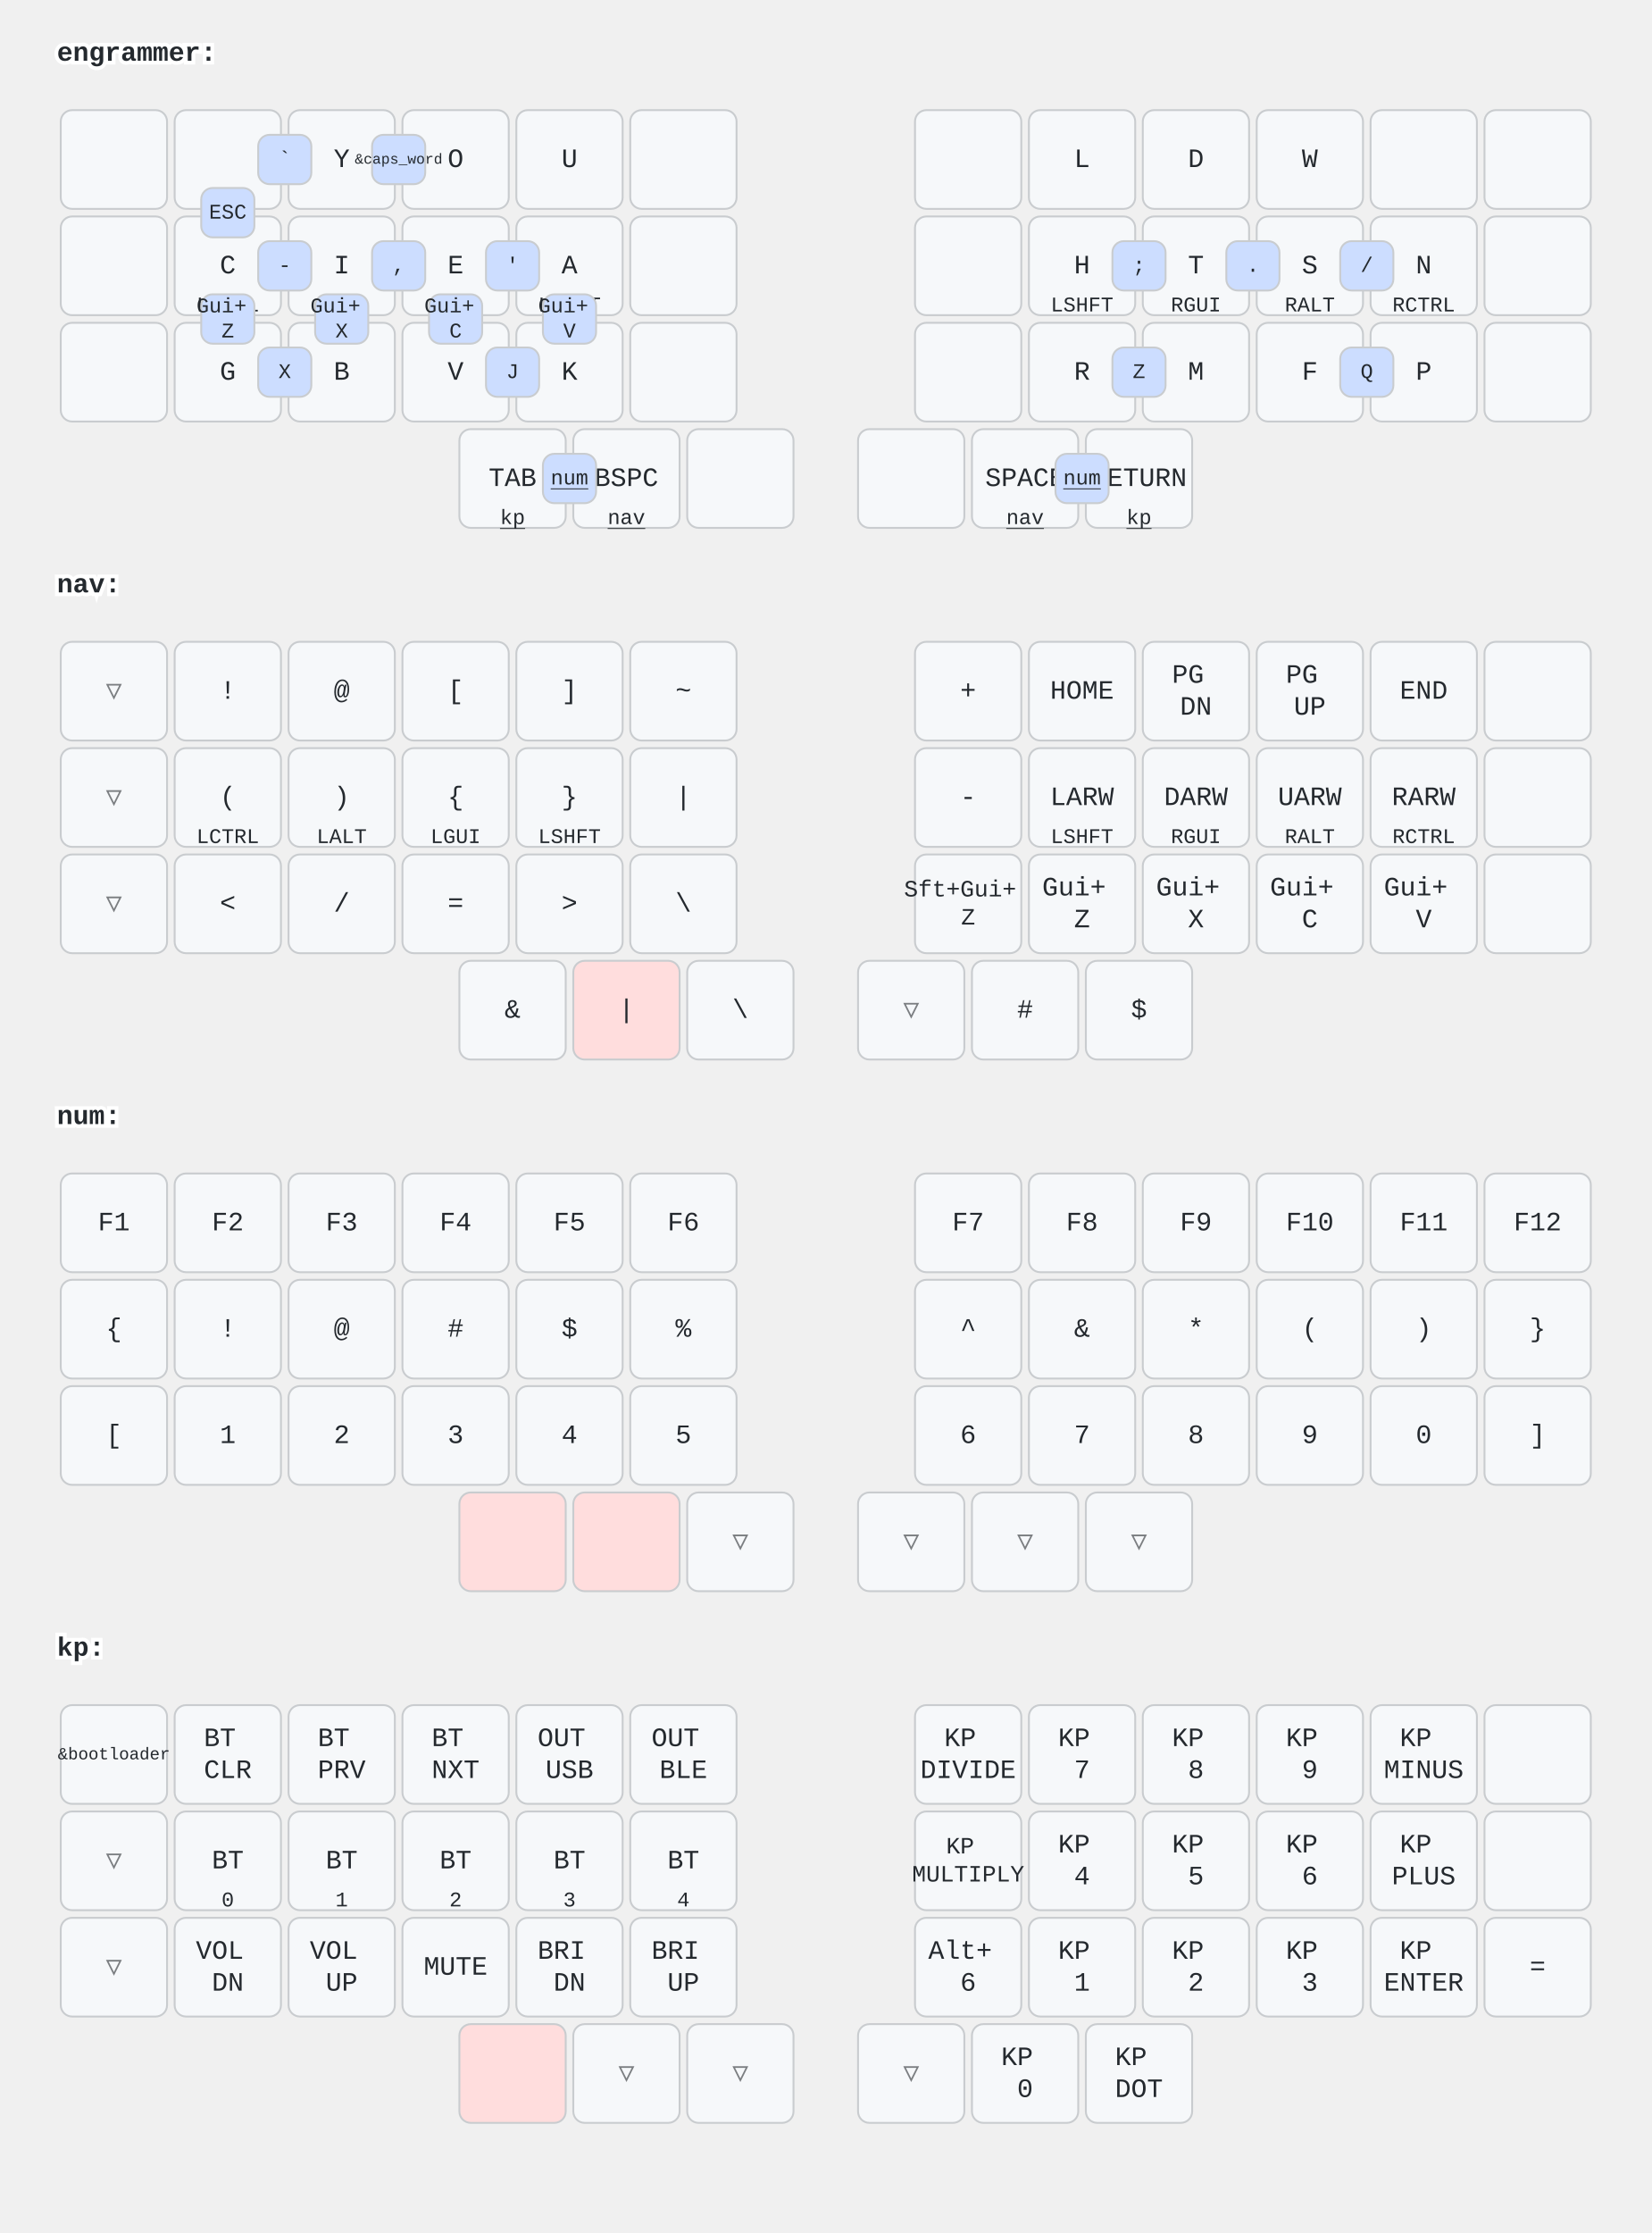
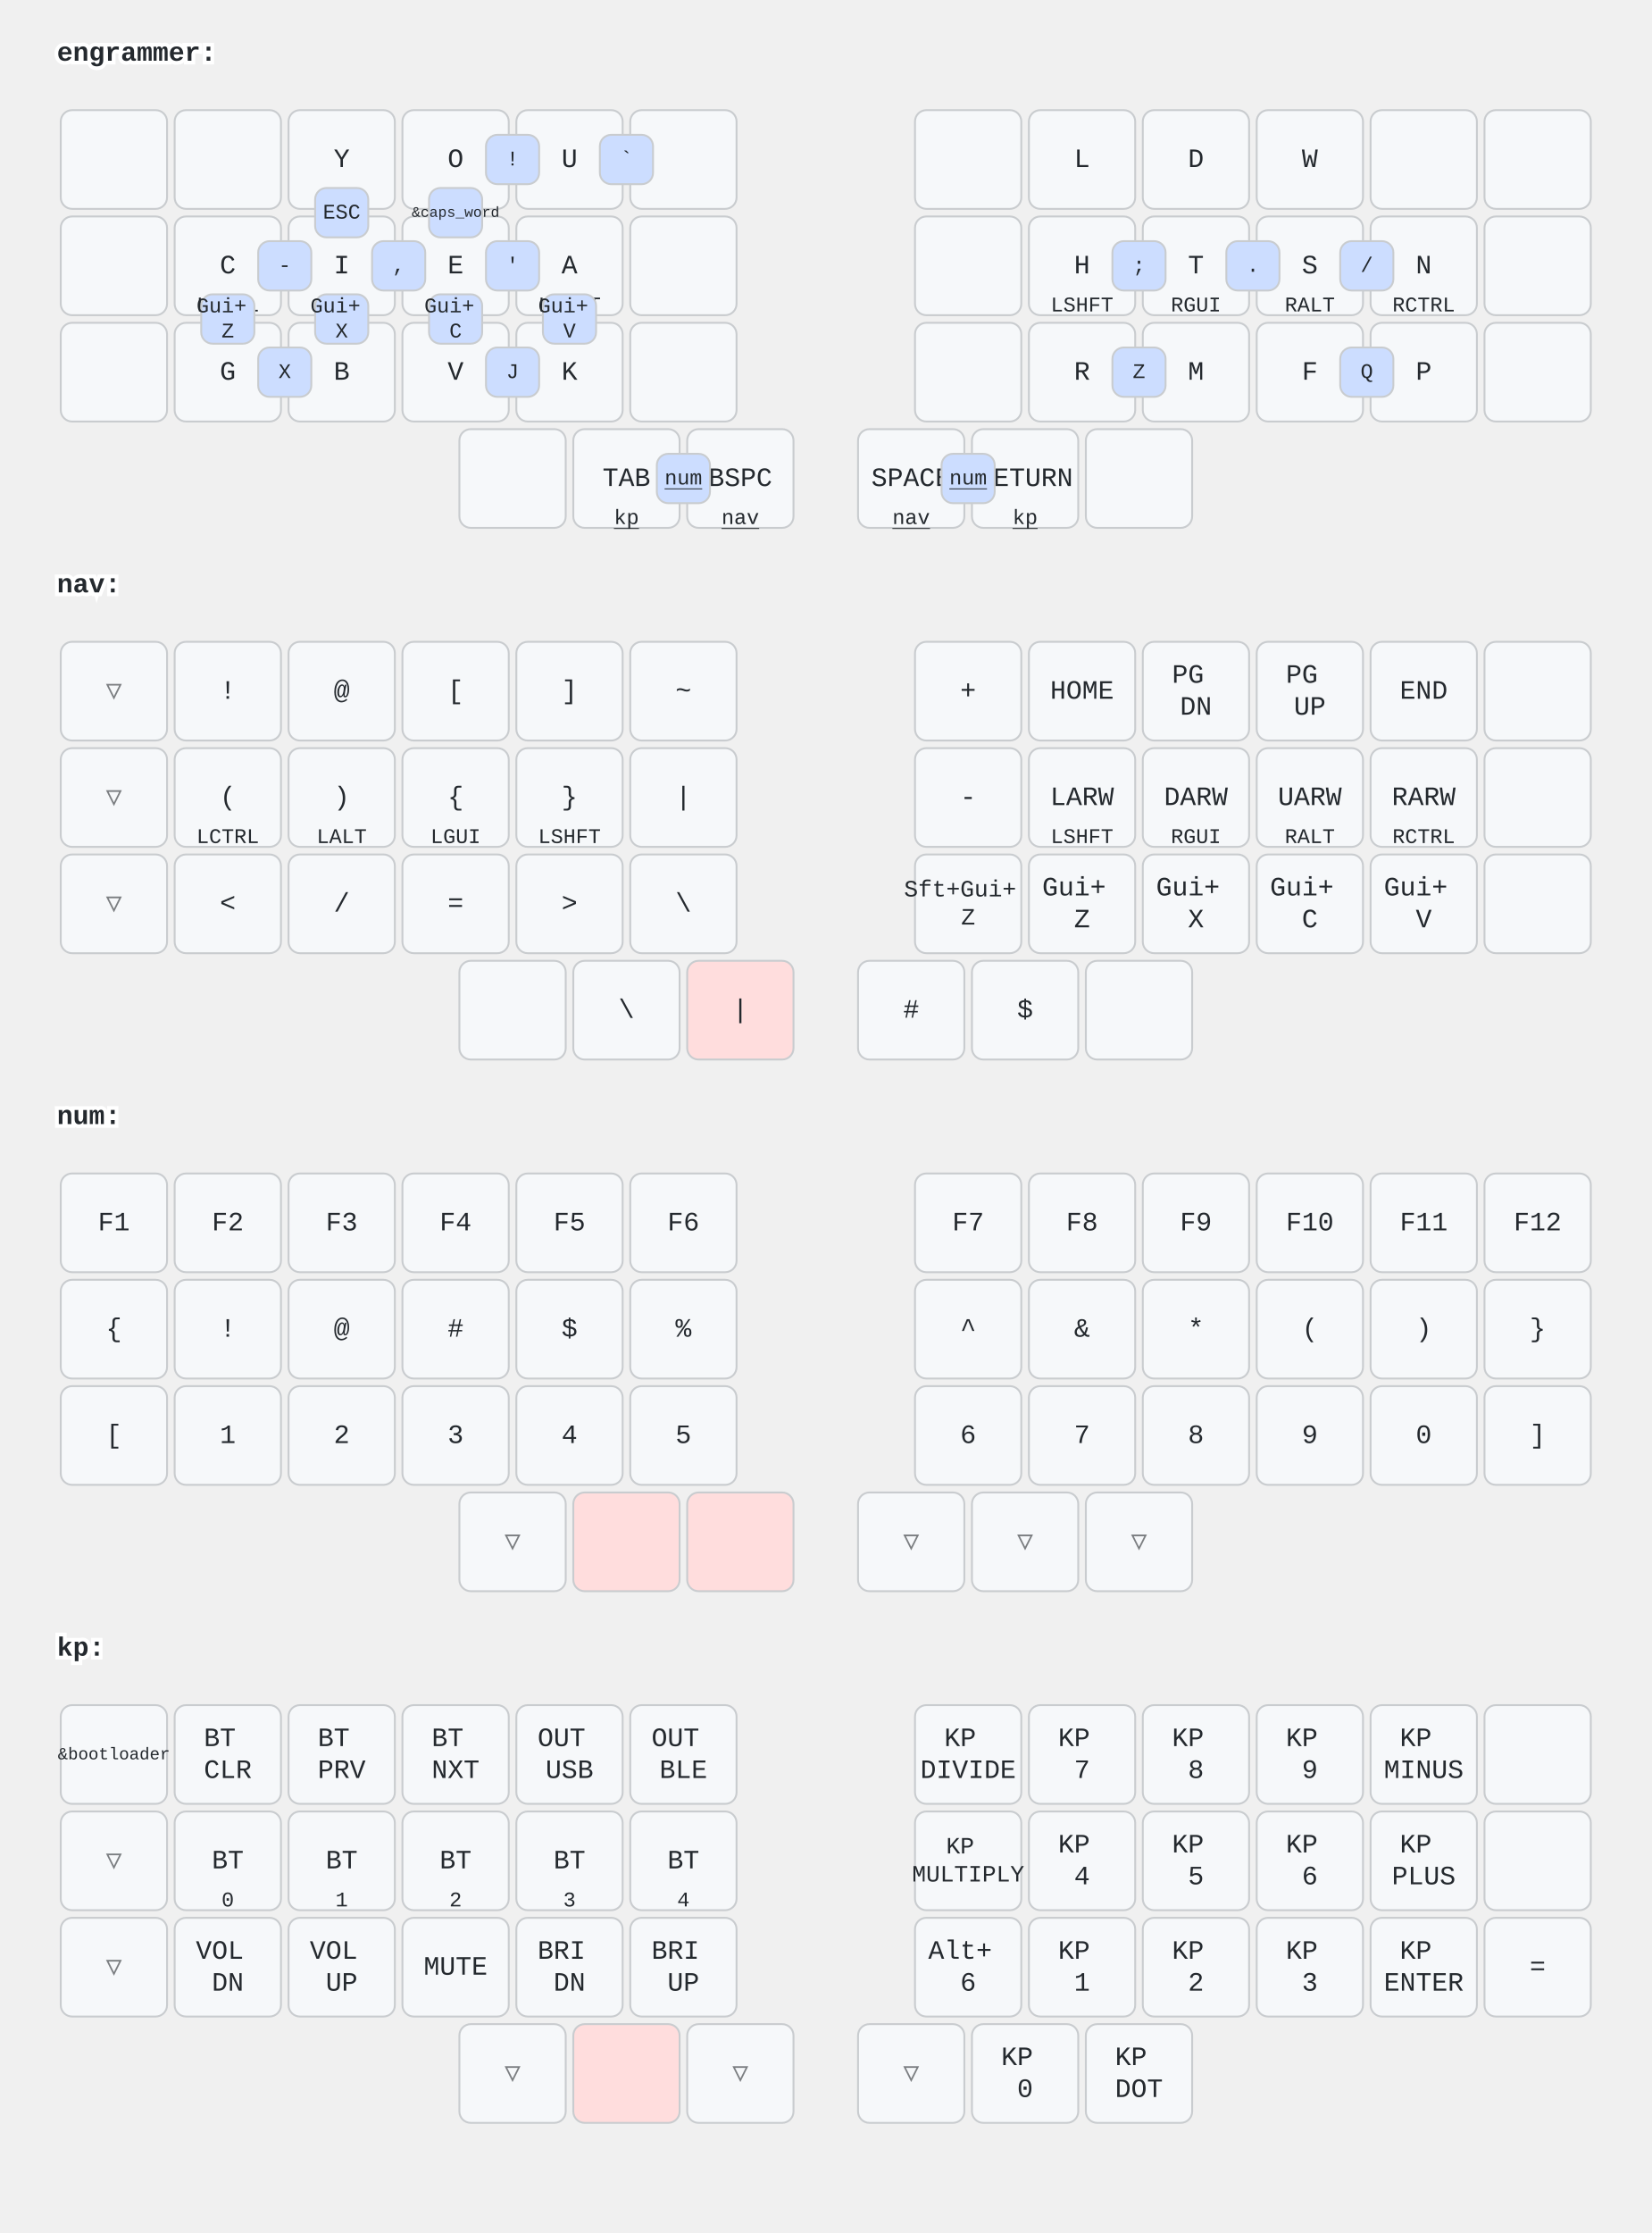
<svg xmlns="http://www.w3.org/2000/svg" width="870" height="1176" viewBox="0 0 870 1176" class="keymap">
  <style>/* inherit to force styles through use tags */
svg path {
    fill: inherit;
}

/* font and background color specifications */
svg.keymap {
    font-family: SFMono-Regular,Consolas,Liberation Mono,Menlo,monospace;
    font-size: 14px;
    font-kerning: normal;
    text-rendering: optimizeLegibility;
    fill: #24292e;
}

/* default key styling */
rect.key {
    fill: #f6f8fa;
}

rect.key, rect.combo {
    stroke: #c9cccf;
    stroke-width: 1;
}

/* default key side styling, only used is draw_key_sides is set */
rect.side {
    filter: brightness(90%);
}

/* color accent for combo boxes */
rect.combo, rect.combo-separate {
    fill: #cdf;
}

/* color accent for held keys */
rect.held, rect.combo.held {
    fill: #fdd;
}

/* color accent for ghost (optional) keys */
rect.ghost, rect.combo.ghost {
    stroke-dasharray: 4, 4;
    stroke-width: 2;
}

text {
    text-anchor: middle;
    dominant-baseline: middle;
}

/* styling for layer labels */
text.label {
    font-weight: bold;
    text-anchor: start;
    stroke: white;
    stroke-width: 4;
    paint-order: stroke;
}

/* styling for optional footer */
text.footer {
    text-anchor: end;
    dominant-baseline: auto;
    stroke: white;
    stroke-width: 4;
    paint-order: stroke;
}

/* styling for combo tap, and key hold/shifted label text */
text.combo, text.hold, text.shifted {
    font-size: 11px;
}

text.hold {
    text-anchor: middle;
    dominant-baseline: auto;
}

text.shifted {
    text-anchor: middle;
    dominant-baseline: hanging;
}

text.layer-activator {
    text-decoration: underline;
}

/* styling for hold/shifted label text in combo box */
text.combo.hold, text.combo.shifted {
    font-size: 8px;
}

/* lighter symbol for transparent keys */
text.trans {
    fill: #7b7e81;
}

/* styling for combo dendrons */
path.combo {
    stroke-width: 1;
    stroke: gray;
    fill: none;
}

/* Start Tabler Icons Cleanup */
/* cannot use height/width with glyphs */
.icon-tabler &gt; path {
    fill: inherit;
    stroke: inherit;
    stroke-width: 2;
}
/* hide tabler's default box */
.icon-tabler &gt; path[stroke="none"][fill="none"] {
    visibility: hidden;
}
/* End Tabler Icons Cleanup */
</style>
  <g transform="translate(30, 0)" class="layer-engrammer">
    <text x="0" y="28" class="label" id="engrammer">engrammer:</text>
    <g transform="translate(0, 56)">
      <g transform="translate(30, 28)" class="key keypos-0">
        <rect rx="6" ry="6" x="-28" y="-26" width="56" height="52" class="key" />
      </g>
      <g transform="translate(90, 28)" class="key keypos-1">
        <rect rx="6" ry="6" x="-28" y="-26" width="56" height="52" class="key" />
      </g>
      <g transform="translate(150, 28)" class="key keypos-2">
        <rect rx="6" ry="6" x="-28" y="-26" width="56" height="52" class="key" />
        <text x="0" y="0" class="key tap">Y</text>
      </g>
      <g transform="translate(210, 28)" class="key keypos-3">
        <rect rx="6" ry="6" x="-28" y="-26" width="56" height="52" class="key" />
        <text x="0" y="0" class="key tap">O</text>
      </g>
      <g transform="translate(270, 28)" class="key keypos-4">
        <rect rx="6" ry="6" x="-28" y="-26" width="56" height="52" class="key" />
        <text x="0" y="0" class="key tap">U</text>
      </g>
      <g transform="translate(330, 28)" class="key keypos-5">
        <rect rx="6" ry="6" x="-28" y="-26" width="56" height="52" class="key" />
      </g>
      <g transform="translate(480, 28)" class="key keypos-6">
        <rect rx="6" ry="6" x="-28" y="-26" width="56" height="52" class="key" />
      </g>
      <g transform="translate(540, 28)" class="key keypos-7">
        <rect rx="6" ry="6" x="-28" y="-26" width="56" height="52" class="key" />
        <text x="0" y="0" class="key tap">L</text>
      </g>
      <g transform="translate(600, 28)" class="key keypos-8">
        <rect rx="6" ry="6" x="-28" y="-26" width="56" height="52" class="key" />
        <text x="0" y="0" class="key tap">D</text>
      </g>
      <g transform="translate(660, 28)" class="key keypos-9">
        <rect rx="6" ry="6" x="-28" y="-26" width="56" height="52" class="key" />
        <text x="0" y="0" class="key tap">W</text>
      </g>
      <g transform="translate(720, 28)" class="key keypos-10">
        <rect rx="6" ry="6" x="-28" y="-26" width="56" height="52" class="key" />
      </g>
      <g transform="translate(780, 28)" class="key keypos-11">
        <rect rx="6" ry="6" x="-28" y="-26" width="56" height="52" class="key" />
      </g>
      <g transform="translate(30, 84)" class="key keypos-12">
        <rect rx="6" ry="6" x="-28" y="-26" width="56" height="52" class="key" />
      </g>
      <g transform="translate(90, 84)" class="key keypos-13">
        <rect rx="6" ry="6" x="-28" y="-26" width="56" height="52" class="key" />
        <text x="0" y="0" class="key tap">C</text>
        <text x="0" y="24" class="key hold">LCTRL</text>
      </g>
      <g transform="translate(150, 84)" class="key keypos-14">
        <rect rx="6" ry="6" x="-28" y="-26" width="56" height="52" class="key" />
        <text x="0" y="0" class="key tap">I</text>
        <text x="0" y="24" class="key hold">LALT</text>
      </g>
      <g transform="translate(210, 84)" class="key keypos-15">
        <rect rx="6" ry="6" x="-28" y="-26" width="56" height="52" class="key" />
        <text x="0" y="0" class="key tap">E</text>
        <text x="0" y="24" class="key hold">LGUI</text>
      </g>
      <g transform="translate(270, 84)" class="key keypos-16">
        <rect rx="6" ry="6" x="-28" y="-26" width="56" height="52" class="key" />
        <text x="0" y="0" class="key tap">A</text>
        <text x="0" y="24" class="key hold">LSHFT</text>
      </g>
      <g transform="translate(330, 84)" class="key keypos-17">
        <rect rx="6" ry="6" x="-28" y="-26" width="56" height="52" class="key" />
      </g>
      <g transform="translate(480, 84)" class="key keypos-18">
        <rect rx="6" ry="6" x="-28" y="-26" width="56" height="52" class="key" />
      </g>
      <g transform="translate(540, 84)" class="key keypos-19">
        <rect rx="6" ry="6" x="-28" y="-26" width="56" height="52" class="key" />
        <text x="0" y="0" class="key tap">H</text>
        <text x="0" y="24" class="key hold">LSHFT</text>
      </g>
      <g transform="translate(600, 84)" class="key keypos-20">
        <rect rx="6" ry="6" x="-28" y="-26" width="56" height="52" class="key" />
        <text x="0" y="0" class="key tap">T</text>
        <text x="0" y="24" class="key hold">RGUI</text>
      </g>
      <g transform="translate(660, 84)" class="key keypos-21">
        <rect rx="6" ry="6" x="-28" y="-26" width="56" height="52" class="key" />
        <text x="0" y="0" class="key tap">S</text>
        <text x="0" y="24" class="key hold">RALT</text>
      </g>
      <g transform="translate(720, 84)" class="key keypos-22">
        <rect rx="6" ry="6" x="-28" y="-26" width="56" height="52" class="key" />
        <text x="0" y="0" class="key tap">N</text>
        <text x="0" y="24" class="key hold">RCTRL</text>
      </g>
      <g transform="translate(780, 84)" class="key keypos-23">
        <rect rx="6" ry="6" x="-28" y="-26" width="56" height="52" class="key" />
      </g>
      <g transform="translate(30, 140)" class="key keypos-24">
        <rect rx="6" ry="6" x="-28" y="-26" width="56" height="52" class="key" />
      </g>
      <g transform="translate(90, 140)" class="key keypos-25">
        <rect rx="6" ry="6" x="-28" y="-26" width="56" height="52" class="key" />
        <text x="0" y="0" class="key tap">G</text>
      </g>
      <g transform="translate(150, 140)" class="key keypos-26">
        <rect rx="6" ry="6" x="-28" y="-26" width="56" height="52" class="key" />
        <text x="0" y="0" class="key tap">B</text>
      </g>
      <g transform="translate(210, 140)" class="key keypos-27">
        <rect rx="6" ry="6" x="-28" y="-26" width="56" height="52" class="key" />
        <text x="0" y="0" class="key tap">V</text>
      </g>
      <g transform="translate(270, 140)" class="key keypos-28">
        <rect rx="6" ry="6" x="-28" y="-26" width="56" height="52" class="key" />
        <text x="0" y="0" class="key tap">K</text>
      </g>
      <g transform="translate(330, 140)" class="key keypos-29">
        <rect rx="6" ry="6" x="-28" y="-26" width="56" height="52" class="key" />
      </g>
      <g transform="translate(480, 140)" class="key keypos-30">
        <rect rx="6" ry="6" x="-28" y="-26" width="56" height="52" class="key" />
      </g>
      <g transform="translate(540, 140)" class="key keypos-31">
        <rect rx="6" ry="6" x="-28" y="-26" width="56" height="52" class="key" />
        <text x="0" y="0" class="key tap">R</text>
      </g>
      <g transform="translate(600, 140)" class="key keypos-32">
        <rect rx="6" ry="6" x="-28" y="-26" width="56" height="52" class="key" />
        <text x="0" y="0" class="key tap">M</text>
      </g>
      <g transform="translate(660, 140)" class="key keypos-33">
        <rect rx="6" ry="6" x="-28" y="-26" width="56" height="52" class="key" />
        <text x="0" y="0" class="key tap">F</text>
      </g>
      <g transform="translate(720, 140)" class="key keypos-34">
        <rect rx="6" ry="6" x="-28" y="-26" width="56" height="52" class="key" />
        <text x="0" y="0" class="key tap">P</text>
      </g>
      <g transform="translate(780, 140)" class="key keypos-35">
        <rect rx="6" ry="6" x="-28" y="-26" width="56" height="52" class="key" />
      </g>
      <g transform="translate(240, 196)" class="key keypos-36">
        <rect rx="6" ry="6" x="-28" y="-26" width="56" height="52" class="key" />
+       </g>
+       <g transform="translate(300, 196)" class="key keypos-37">
+         <rect rx="6" ry="6" x="-28" y="-26" width="56" height="52" class="key" />
        <text x="0" y="0" class="key tap">TAB</text>
        <a href="#kp">
          <text x="0" y="24" class="key hold layer-activator">kp</text>
        </a>
      </g>
-       <g transform="translate(300, 196)" class="key keypos-37">
+       <g transform="translate(360, 196)" class="key keypos-38">
        <rect rx="6" ry="6" x="-28" y="-26" width="56" height="52" class="key" />
        <text x="0" y="0" class="key tap">BSPC</text>
        <a href="#nav">
          <text x="0" y="24" class="key hold layer-activator">nav</text>
        </a>
      </g>
-       <g transform="translate(360, 196)" class="key keypos-38">
-         <rect rx="6" ry="6" x="-28" y="-26" width="56" height="52" class="key" />
-       </g>
      <g transform="translate(450, 196)" class="key keypos-39">
-         <rect rx="6" ry="6" x="-28" y="-26" width="56" height="52" class="key" />
-       </g>
-       <g transform="translate(510, 196)" class="key keypos-40">
        <rect rx="6" ry="6" x="-28" y="-26" width="56" height="52" class="key" />
        <text x="0" y="0" class="key tap">SPACE</text>
        <a href="#nav">
          <text x="0" y="24" class="key hold layer-activator">nav</text>
        </a>
      </g>
-       <g transform="translate(570, 196)" class="key keypos-41">
+       <g transform="translate(510, 196)" class="key keypos-40">
        <rect rx="6" ry="6" x="-28" y="-26" width="56" height="52" class="key" />
        <text x="0" y="0" class="key tap">RETURN</text>
        <a href="#kp">
          <text x="0" y="24" class="key hold layer-activator">kp</text>
        </a>
      </g>
+       <g transform="translate(570, 196)" class="key keypos-41">
+         <rect rx="6" ry="6" x="-28" y="-26" width="56" height="52" class="key" />
+       </g>
      <g class="combo combopos-0">
-         <rect rx="6" ry="6" x="256" y="183" width="28" height="26" class="combo" />
+         <rect rx="6" ry="6" x="316" y="183" width="28" height="26" class="combo" />
        <a href="#num">
-           <text x="270" y="196" class="combo tap layer-activator">num</text>
+           <text x="330" y="196" class="combo tap layer-activator">num</text>
        </a>
      </g>
      <g class="combo combopos-1">
-         <rect rx="6" ry="6" x="526" y="183" width="28" height="26" class="combo" />
+         <rect rx="6" ry="6" x="466" y="183" width="28" height="26" class="combo" />
        <a href="#num">
-           <text x="540" y="196" class="combo tap layer-activator">num</text>
+           <text x="480" y="196" class="combo tap layer-activator">num</text>
        </a>
      </g>
      <g class="combo combopos-2">
-         <rect rx="6" ry="6" x="76" y="43" width="28" height="26" class="combo" />
-         <text x="90" y="56" class="combo tap">ESC</text>
+         <rect rx="6" ry="6" x="136" y="43" width="28" height="26" class="combo" />
+         <text x="150" y="56" class="combo tap">ESC</text>
      </g>
      <g class="combo combopos-3">
-         <rect rx="6" ry="6" x="166" y="15" width="28" height="26" class="combo" />
-         <text x="180" y="28" class="combo tap">
+         <rect rx="6" ry="6" x="196" y="43" width="28" height="26" class="combo" />
+         <text x="210" y="56" class="combo tap">
          <tspan style="font-size: 70%">&amp;caps_word</tspan>
        </text>
      </g>
      <g class="combo combopos-4">
        <rect rx="6" ry="6" x="76" y="99" width="28" height="26" class="combo" />
        <text x="90" y="112" class="combo tap">
          <tspan x="90" dy="-0.6em">Gui+</tspan>
          <tspan x="90" dy="1.2em">Z</tspan>
        </text>
      </g>
      <g class="combo combopos-5">
        <rect rx="6" ry="6" x="136" y="99" width="28" height="26" class="combo" />
        <text x="150" y="112" class="combo tap">
          <tspan x="150" dy="-0.6em">Gui+</tspan>
          <tspan x="150" dy="1.2em">X</tspan>
        </text>
      </g>
      <g class="combo combopos-6">
        <rect rx="6" ry="6" x="196" y="99" width="28" height="26" class="combo" />
        <text x="210" y="112" class="combo tap">
          <tspan x="210" dy="-0.6em">Gui+</tspan>
          <tspan x="210" dy="1.2em">C</tspan>
        </text>
      </g>
      <g class="combo combopos-7">
        <rect rx="6" ry="6" x="256" y="99" width="28" height="26" class="combo" />
        <text x="270" y="112" class="combo tap">
          <tspan x="270" dy="-0.6em">Gui+</tspan>
          <tspan x="270" dy="1.2em">V</tspan>
        </text>
      </g>
      <g class="combo combopos-8">
        <rect rx="6" ry="6" x="556" y="127" width="28" height="26" class="combo" />
        <text x="570" y="140" class="combo tap">Z</text>
      </g>
      <g class="combo combopos-9">
        <rect rx="6" ry="6" x="676" y="127" width="28" height="26" class="combo" />
        <text x="690" y="140" class="combo tap">Q</text>
      </g>
      <g class="combo combopos-10">
        <rect rx="6" ry="6" x="106" y="127" width="28" height="26" class="combo" />
        <text x="120" y="140" class="combo tap">X</text>
      </g>
      <g class="combo combopos-11">
        <rect rx="6" ry="6" x="226" y="127" width="28" height="26" class="combo" />
        <text x="240" y="140" class="combo tap">J</text>
      </g>
      <g class="combo combopos-12">
        <rect rx="6" ry="6" x="106" y="71" width="28" height="26" class="combo" />
        <text x="120" y="84" class="combo tap">-</text>
      </g>
      <g class="combo combopos-13">
        <rect rx="6" ry="6" x="166" y="71" width="28" height="26" class="combo" />
        <text x="180" y="84" class="combo tap">,</text>
      </g>
      <g class="combo combopos-14">
        <rect rx="6" ry="6" x="226" y="71" width="28" height="26" class="combo" />
        <text x="240" y="84" class="combo tap">'</text>
      </g>
      <g class="combo combopos-15">
        <rect rx="6" ry="6" x="556" y="71" width="28" height="26" class="combo" />
        <text x="570" y="84" class="combo tap">;</text>
      </g>
      <g class="combo combopos-16">
        <rect rx="6" ry="6" x="616" y="71" width="28" height="26" class="combo" />
        <text x="630" y="84" class="combo tap">.</text>
      </g>
      <g class="combo combopos-17">
        <rect rx="6" ry="6" x="676" y="71" width="28" height="26" class="combo" />
        <text x="690" y="84" class="combo tap">/</text>
      </g>
      <g class="combo combopos-18">
-         <rect rx="6" ry="6" x="106" y="15" width="28" height="26" class="combo" />
-         <text x="120" y="28" class="combo tap">`</text>
+         <rect rx="6" ry="6" x="286" y="15" width="28" height="26" class="combo" />
+         <text x="300" y="28" class="combo tap">`</text>
+       </g>
+       <g class="combo combopos-19">
+         <rect rx="6" ry="6" x="226" y="15" width="28" height="26" class="combo" />
+         <text x="240" y="28" class="combo tap">!</text>
      </g>
    </g>
  </g>
  <g transform="translate(30, 280)" class="layer-nav">
    <text x="0" y="28" class="label" id="nav">nav:</text>
    <g transform="translate(0, 56)">
      <g transform="translate(30, 28)" class="key trans keypos-0">
        <rect rx="6" ry="6" x="-28" y="-26" width="56" height="52" class="key trans" />
        <text x="0" y="0" class="key trans tap">▽</text>
      </g>
      <g transform="translate(90, 28)" class="key keypos-1">
        <rect rx="6" ry="6" x="-28" y="-26" width="56" height="52" class="key" />
        <text x="0" y="0" class="key tap">!</text>
      </g>
      <g transform="translate(150, 28)" class="key keypos-2">
        <rect rx="6" ry="6" x="-28" y="-26" width="56" height="52" class="key" />
        <text x="0" y="0" class="key tap">@</text>
      </g>
      <g transform="translate(210, 28)" class="key keypos-3">
        <rect rx="6" ry="6" x="-28" y="-26" width="56" height="52" class="key" />
        <text x="0" y="0" class="key tap">[</text>
      </g>
      <g transform="translate(270, 28)" class="key keypos-4">
        <rect rx="6" ry="6" x="-28" y="-26" width="56" height="52" class="key" />
        <text x="0" y="0" class="key tap">]</text>
      </g>
      <g transform="translate(330, 28)" class="key keypos-5">
        <rect rx="6" ry="6" x="-28" y="-26" width="56" height="52" class="key" />
        <text x="0" y="0" class="key tap">~</text>
      </g>
      <g transform="translate(480, 28)" class="key keypos-6">
        <rect rx="6" ry="6" x="-28" y="-26" width="56" height="52" class="key" />
        <text x="0" y="0" class="key tap">+</text>
      </g>
      <g transform="translate(540, 28)" class="key keypos-7">
        <rect rx="6" ry="6" x="-28" y="-26" width="56" height="52" class="key" />
        <text x="0" y="0" class="key tap">HOME</text>
      </g>
      <g transform="translate(600, 28)" class="key keypos-8">
        <rect rx="6" ry="6" x="-28" y="-26" width="56" height="52" class="key" />
        <text x="0" y="0" class="key tap">
          <tspan x="0" dy="-0.6em">PG</tspan>
          <tspan x="0" dy="1.2em">DN</tspan>
        </text>
      </g>
      <g transform="translate(660, 28)" class="key keypos-9">
        <rect rx="6" ry="6" x="-28" y="-26" width="56" height="52" class="key" />
        <text x="0" y="0" class="key tap">
          <tspan x="0" dy="-0.6em">PG</tspan>
          <tspan x="0" dy="1.2em">UP</tspan>
        </text>
      </g>
      <g transform="translate(720, 28)" class="key keypos-10">
        <rect rx="6" ry="6" x="-28" y="-26" width="56" height="52" class="key" />
        <text x="0" y="0" class="key tap">END</text>
      </g>
      <g transform="translate(780, 28)" class="key keypos-11">
        <rect rx="6" ry="6" x="-28" y="-26" width="56" height="52" class="key" />
      </g>
      <g transform="translate(30, 84)" class="key trans keypos-12">
        <rect rx="6" ry="6" x="-28" y="-26" width="56" height="52" class="key trans" />
        <text x="0" y="0" class="key trans tap">▽</text>
      </g>
      <g transform="translate(90, 84)" class="key keypos-13">
        <rect rx="6" ry="6" x="-28" y="-26" width="56" height="52" class="key" />
        <text x="0" y="0" class="key tap">(</text>
        <text x="0" y="24" class="key hold">LCTRL</text>
      </g>
      <g transform="translate(150, 84)" class="key keypos-14">
        <rect rx="6" ry="6" x="-28" y="-26" width="56" height="52" class="key" />
        <text x="0" y="0" class="key tap">)</text>
        <text x="0" y="24" class="key hold">LALT</text>
      </g>
      <g transform="translate(210, 84)" class="key keypos-15">
        <rect rx="6" ry="6" x="-28" y="-26" width="56" height="52" class="key" />
        <text x="0" y="0" class="key tap">{</text>
        <text x="0" y="24" class="key hold">LGUI</text>
      </g>
      <g transform="translate(270, 84)" class="key keypos-16">
        <rect rx="6" ry="6" x="-28" y="-26" width="56" height="52" class="key" />
        <text x="0" y="0" class="key tap">}</text>
        <text x="0" y="24" class="key hold">LSHFT</text>
      </g>
      <g transform="translate(330, 84)" class="key keypos-17">
        <rect rx="6" ry="6" x="-28" y="-26" width="56" height="52" class="key" />
        <text x="0" y="0" class="key tap">|</text>
      </g>
      <g transform="translate(480, 84)" class="key keypos-18">
        <rect rx="6" ry="6" x="-28" y="-26" width="56" height="52" class="key" />
        <text x="0" y="0" class="key tap">-</text>
      </g>
      <g transform="translate(540, 84)" class="key keypos-19">
        <rect rx="6" ry="6" x="-28" y="-26" width="56" height="52" class="key" />
        <text x="0" y="0" class="key tap">LARW</text>
        <text x="0" y="24" class="key hold">LSHFT</text>
      </g>
      <g transform="translate(600, 84)" class="key keypos-20">
        <rect rx="6" ry="6" x="-28" y="-26" width="56" height="52" class="key" />
        <text x="0" y="0" class="key tap">DARW</text>
        <text x="0" y="24" class="key hold">RGUI</text>
      </g>
      <g transform="translate(660, 84)" class="key keypos-21">
        <rect rx="6" ry="6" x="-28" y="-26" width="56" height="52" class="key" />
        <text x="0" y="0" class="key tap">UARW</text>
        <text x="0" y="24" class="key hold">RALT</text>
      </g>
      <g transform="translate(720, 84)" class="key keypos-22">
        <rect rx="6" ry="6" x="-28" y="-26" width="56" height="52" class="key" />
        <text x="0" y="0" class="key tap">RARW</text>
        <text x="0" y="24" class="key hold">RCTRL</text>
      </g>
      <g transform="translate(780, 84)" class="key keypos-23">
        <rect rx="6" ry="6" x="-28" y="-26" width="56" height="52" class="key" />
      </g>
      <g transform="translate(30, 140)" class="key trans keypos-24">
        <rect rx="6" ry="6" x="-28" y="-26" width="56" height="52" class="key trans" />
        <text x="0" y="0" class="key trans tap">▽</text>
      </g>
      <g transform="translate(90, 140)" class="key keypos-25">
        <rect rx="6" ry="6" x="-28" y="-26" width="56" height="52" class="key" />
        <text x="0" y="0" class="key tap">&lt;</text>
      </g>
      <g transform="translate(150, 140)" class="key keypos-26">
        <rect rx="6" ry="6" x="-28" y="-26" width="56" height="52" class="key" />
        <text x="0" y="0" class="key tap">/</text>
      </g>
      <g transform="translate(210, 140)" class="key keypos-27">
        <rect rx="6" ry="6" x="-28" y="-26" width="56" height="52" class="key" />
        <text x="0" y="0" class="key tap">=</text>
      </g>
      <g transform="translate(270, 140)" class="key keypos-28">
        <rect rx="6" ry="6" x="-28" y="-26" width="56" height="52" class="key" />
        <text x="0" y="0" class="key tap">&gt;</text>
      </g>
      <g transform="translate(330, 140)" class="key keypos-29">
        <rect rx="6" ry="6" x="-28" y="-26" width="56" height="52" class="key" />
        <text x="0" y="0" class="key tap">\</text>
      </g>
      <g transform="translate(480, 140)" class="key keypos-30">
        <rect rx="6" ry="6" x="-28" y="-26" width="56" height="52" class="key" />
        <text x="0" y="0" class="key tap">
          <tspan x="0" dy="-0.6em" style="font-size: 88%">Sft+Gui+</tspan>
          <tspan x="0" dy="1.2em" style="font-size: 88%">Z</tspan>
        </text>
      </g>
      <g transform="translate(540, 140)" class="key keypos-31">
        <rect rx="6" ry="6" x="-28" y="-26" width="56" height="52" class="key" />
        <text x="0" y="0" class="key tap">
          <tspan x="0" dy="-0.6em">Gui+</tspan>
          <tspan x="0" dy="1.2em">Z</tspan>
        </text>
      </g>
      <g transform="translate(600, 140)" class="key keypos-32">
        <rect rx="6" ry="6" x="-28" y="-26" width="56" height="52" class="key" />
        <text x="0" y="0" class="key tap">
          <tspan x="0" dy="-0.6em">Gui+</tspan>
          <tspan x="0" dy="1.2em">X</tspan>
        </text>
      </g>
      <g transform="translate(660, 140)" class="key keypos-33">
        <rect rx="6" ry="6" x="-28" y="-26" width="56" height="52" class="key" />
        <text x="0" y="0" class="key tap">
          <tspan x="0" dy="-0.6em">Gui+</tspan>
          <tspan x="0" dy="1.2em">C</tspan>
        </text>
      </g>
      <g transform="translate(720, 140)" class="key keypos-34">
        <rect rx="6" ry="6" x="-28" y="-26" width="56" height="52" class="key" />
        <text x="0" y="0" class="key tap">
          <tspan x="0" dy="-0.6em">Gui+</tspan>
          <tspan x="0" dy="1.2em">V</tspan>
        </text>
      </g>
      <g transform="translate(780, 140)" class="key keypos-35">
        <rect rx="6" ry="6" x="-28" y="-26" width="56" height="52" class="key" />
      </g>
      <g transform="translate(240, 196)" class="key keypos-36">
        <rect rx="6" ry="6" x="-28" y="-26" width="56" height="52" class="key" />
-         <text x="0" y="0" class="key tap">&amp;</text>
-       </g>
-       <g transform="translate(300, 196)" class="key held keypos-37">
+       </g>
+       <g transform="translate(300, 196)" class="key keypos-37">
+         <rect rx="6" ry="6" x="-28" y="-26" width="56" height="52" class="key" />
+         <text x="0" y="0" class="key tap">\</text>
+       </g>
+       <g transform="translate(360, 196)" class="key held keypos-38">
        <rect rx="6" ry="6" x="-28" y="-26" width="56" height="52" class="key held" />
        <text x="0" y="0" class="key held tap">|</text>
      </g>
-       <g transform="translate(360, 196)" class="key keypos-38">
-         <rect rx="6" ry="6" x="-28" y="-26" width="56" height="52" class="key" />
-         <text x="0" y="0" class="key tap">\</text>
-       </g>
-       <g transform="translate(450, 196)" class="key trans keypos-39">
-         <rect rx="6" ry="6" x="-28" y="-26" width="56" height="52" class="key trans" />
-         <text x="0" y="0" class="key trans tap">▽</text>
+       <g transform="translate(450, 196)" class="key keypos-39">
+         <rect rx="6" ry="6" x="-28" y="-26" width="56" height="52" class="key" />
+         <text x="0" y="0" class="key tap">#</text>
      </g>
      <g transform="translate(510, 196)" class="key keypos-40">
        <rect rx="6" ry="6" x="-28" y="-26" width="56" height="52" class="key" />
-         <text x="0" y="0" class="key tap">#</text>
+         <text x="0" y="0" class="key tap">$</text>
      </g>
      <g transform="translate(570, 196)" class="key keypos-41">
        <rect rx="6" ry="6" x="-28" y="-26" width="56" height="52" class="key" />
-         <text x="0" y="0" class="key tap">$</text>
      </g>
    </g>
  </g>
  <g transform="translate(30, 560)" class="layer-num">
    <text x="0" y="28" class="label" id="num">num:</text>
    <g transform="translate(0, 56)">
      <g transform="translate(30, 28)" class="key keypos-0">
        <rect rx="6" ry="6" x="-28" y="-26" width="56" height="52" class="key" />
        <text x="0" y="0" class="key tap">F1</text>
      </g>
      <g transform="translate(90, 28)" class="key keypos-1">
        <rect rx="6" ry="6" x="-28" y="-26" width="56" height="52" class="key" />
        <text x="0" y="0" class="key tap">F2</text>
      </g>
      <g transform="translate(150, 28)" class="key keypos-2">
        <rect rx="6" ry="6" x="-28" y="-26" width="56" height="52" class="key" />
        <text x="0" y="0" class="key tap">F3</text>
      </g>
      <g transform="translate(210, 28)" class="key keypos-3">
        <rect rx="6" ry="6" x="-28" y="-26" width="56" height="52" class="key" />
        <text x="0" y="0" class="key tap">F4</text>
      </g>
      <g transform="translate(270, 28)" class="key keypos-4">
        <rect rx="6" ry="6" x="-28" y="-26" width="56" height="52" class="key" />
        <text x="0" y="0" class="key tap">F5</text>
      </g>
      <g transform="translate(330, 28)" class="key keypos-5">
        <rect rx="6" ry="6" x="-28" y="-26" width="56" height="52" class="key" />
        <text x="0" y="0" class="key tap">F6</text>
      </g>
      <g transform="translate(480, 28)" class="key keypos-6">
        <rect rx="6" ry="6" x="-28" y="-26" width="56" height="52" class="key" />
        <text x="0" y="0" class="key tap">F7</text>
      </g>
      <g transform="translate(540, 28)" class="key keypos-7">
        <rect rx="6" ry="6" x="-28" y="-26" width="56" height="52" class="key" />
        <text x="0" y="0" class="key tap">F8</text>
      </g>
      <g transform="translate(600, 28)" class="key keypos-8">
        <rect rx="6" ry="6" x="-28" y="-26" width="56" height="52" class="key" />
        <text x="0" y="0" class="key tap">F9</text>
      </g>
      <g transform="translate(660, 28)" class="key keypos-9">
        <rect rx="6" ry="6" x="-28" y="-26" width="56" height="52" class="key" />
        <text x="0" y="0" class="key tap">F10</text>
      </g>
      <g transform="translate(720, 28)" class="key keypos-10">
        <rect rx="6" ry="6" x="-28" y="-26" width="56" height="52" class="key" />
        <text x="0" y="0" class="key tap">F11</text>
      </g>
      <g transform="translate(780, 28)" class="key keypos-11">
        <rect rx="6" ry="6" x="-28" y="-26" width="56" height="52" class="key" />
        <text x="0" y="0" class="key tap">F12</text>
      </g>
      <g transform="translate(30, 84)" class="key keypos-12">
        <rect rx="6" ry="6" x="-28" y="-26" width="56" height="52" class="key" />
        <text x="0" y="0" class="key tap">{</text>
      </g>
      <g transform="translate(90, 84)" class="key keypos-13">
        <rect rx="6" ry="6" x="-28" y="-26" width="56" height="52" class="key" />
        <text x="0" y="0" class="key tap">!</text>
      </g>
      <g transform="translate(150, 84)" class="key keypos-14">
        <rect rx="6" ry="6" x="-28" y="-26" width="56" height="52" class="key" />
        <text x="0" y="0" class="key tap">@</text>
      </g>
      <g transform="translate(210, 84)" class="key keypos-15">
        <rect rx="6" ry="6" x="-28" y="-26" width="56" height="52" class="key" />
        <text x="0" y="0" class="key tap">#</text>
      </g>
      <g transform="translate(270, 84)" class="key keypos-16">
        <rect rx="6" ry="6" x="-28" y="-26" width="56" height="52" class="key" />
        <text x="0" y="0" class="key tap">$</text>
      </g>
      <g transform="translate(330, 84)" class="key keypos-17">
        <rect rx="6" ry="6" x="-28" y="-26" width="56" height="52" class="key" />
        <text x="0" y="0" class="key tap">%</text>
      </g>
      <g transform="translate(480, 84)" class="key keypos-18">
        <rect rx="6" ry="6" x="-28" y="-26" width="56" height="52" class="key" />
        <text x="0" y="0" class="key tap">^</text>
      </g>
      <g transform="translate(540, 84)" class="key keypos-19">
        <rect rx="6" ry="6" x="-28" y="-26" width="56" height="52" class="key" />
        <text x="0" y="0" class="key tap">&amp;</text>
      </g>
      <g transform="translate(600, 84)" class="key keypos-20">
        <rect rx="6" ry="6" x="-28" y="-26" width="56" height="52" class="key" />
        <text x="0" y="0" class="key tap">*</text>
      </g>
      <g transform="translate(660, 84)" class="key keypos-21">
        <rect rx="6" ry="6" x="-28" y="-26" width="56" height="52" class="key" />
        <text x="0" y="0" class="key tap">(</text>
      </g>
      <g transform="translate(720, 84)" class="key keypos-22">
        <rect rx="6" ry="6" x="-28" y="-26" width="56" height="52" class="key" />
        <text x="0" y="0" class="key tap">)</text>
      </g>
      <g transform="translate(780, 84)" class="key keypos-23">
        <rect rx="6" ry="6" x="-28" y="-26" width="56" height="52" class="key" />
        <text x="0" y="0" class="key tap">}</text>
      </g>
      <g transform="translate(30, 140)" class="key keypos-24">
        <rect rx="6" ry="6" x="-28" y="-26" width="56" height="52" class="key" />
        <text x="0" y="0" class="key tap">[</text>
      </g>
      <g transform="translate(90, 140)" class="key keypos-25">
        <rect rx="6" ry="6" x="-28" y="-26" width="56" height="52" class="key" />
        <text x="0" y="0" class="key tap">1</text>
      </g>
      <g transform="translate(150, 140)" class="key keypos-26">
        <rect rx="6" ry="6" x="-28" y="-26" width="56" height="52" class="key" />
        <text x="0" y="0" class="key tap">2</text>
      </g>
      <g transform="translate(210, 140)" class="key keypos-27">
        <rect rx="6" ry="6" x="-28" y="-26" width="56" height="52" class="key" />
        <text x="0" y="0" class="key tap">3</text>
      </g>
      <g transform="translate(270, 140)" class="key keypos-28">
        <rect rx="6" ry="6" x="-28" y="-26" width="56" height="52" class="key" />
        <text x="0" y="0" class="key tap">4</text>
      </g>
      <g transform="translate(330, 140)" class="key keypos-29">
        <rect rx="6" ry="6" x="-28" y="-26" width="56" height="52" class="key" />
        <text x="0" y="0" class="key tap">5</text>
      </g>
      <g transform="translate(480, 140)" class="key keypos-30">
        <rect rx="6" ry="6" x="-28" y="-26" width="56" height="52" class="key" />
        <text x="0" y="0" class="key tap">6</text>
      </g>
      <g transform="translate(540, 140)" class="key keypos-31">
        <rect rx="6" ry="6" x="-28" y="-26" width="56" height="52" class="key" />
        <text x="0" y="0" class="key tap">7</text>
      </g>
      <g transform="translate(600, 140)" class="key keypos-32">
        <rect rx="6" ry="6" x="-28" y="-26" width="56" height="52" class="key" />
        <text x="0" y="0" class="key tap">8</text>
      </g>
      <g transform="translate(660, 140)" class="key keypos-33">
        <rect rx="6" ry="6" x="-28" y="-26" width="56" height="52" class="key" />
        <text x="0" y="0" class="key tap">9</text>
      </g>
      <g transform="translate(720, 140)" class="key keypos-34">
        <rect rx="6" ry="6" x="-28" y="-26" width="56" height="52" class="key" />
        <text x="0" y="0" class="key tap">0</text>
      </g>
      <g transform="translate(780, 140)" class="key keypos-35">
        <rect rx="6" ry="6" x="-28" y="-26" width="56" height="52" class="key" />
        <text x="0" y="0" class="key tap">]</text>
      </g>
-       <g transform="translate(240, 196)" class="key held keypos-36">
-         <rect rx="6" ry="6" x="-28" y="-26" width="56" height="52" class="key held" />
+       <g transform="translate(240, 196)" class="key trans keypos-36">
+         <rect rx="6" ry="6" x="-28" y="-26" width="56" height="52" class="key trans" />
+         <text x="0" y="0" class="key trans tap">▽</text>
      </g>
      <g transform="translate(300, 196)" class="key held keypos-37">
        <rect rx="6" ry="6" x="-28" y="-26" width="56" height="52" class="key held" />
      </g>
-       <g transform="translate(360, 196)" class="key trans keypos-38">
-         <rect rx="6" ry="6" x="-28" y="-26" width="56" height="52" class="key trans" />
-         <text x="0" y="0" class="key trans tap">▽</text>
+       <g transform="translate(360, 196)" class="key held keypos-38">
+         <rect rx="6" ry="6" x="-28" y="-26" width="56" height="52" class="key held" />
      </g>
      <g transform="translate(450, 196)" class="key trans keypos-39">
        <rect rx="6" ry="6" x="-28" y="-26" width="56" height="52" class="key trans" />
        <text x="0" y="0" class="key trans tap">▽</text>
      </g>
      <g transform="translate(510, 196)" class="key trans keypos-40">
        <rect rx="6" ry="6" x="-28" y="-26" width="56" height="52" class="key trans" />
        <text x="0" y="0" class="key trans tap">▽</text>
      </g>
      <g transform="translate(570, 196)" class="key trans keypos-41">
        <rect rx="6" ry="6" x="-28" y="-26" width="56" height="52" class="key trans" />
        <text x="0" y="0" class="key trans tap">▽</text>
      </g>
    </g>
  </g>
  <g transform="translate(30, 840)" class="layer-kp">
    <text x="0" y="28" class="label" id="kp">kp:</text>
    <g transform="translate(0, 56)">
      <g transform="translate(30, 28)" class="key keypos-0">
        <rect rx="6" ry="6" x="-28" y="-26" width="56" height="52" class="key" />
        <text x="0" y="0" class="key tap">
          <tspan style="font-size: 64%">&amp;bootloader</tspan>
        </text>
      </g>
      <g transform="translate(90, 28)" class="key keypos-1">
        <rect rx="6" ry="6" x="-28" y="-26" width="56" height="52" class="key" />
        <text x="0" y="0" class="key tap">
          <tspan x="0" dy="-0.6em">BT</tspan>
          <tspan x="0" dy="1.2em">CLR</tspan>
        </text>
      </g>
      <g transform="translate(150, 28)" class="key keypos-2">
        <rect rx="6" ry="6" x="-28" y="-26" width="56" height="52" class="key" />
        <text x="0" y="0" class="key tap">
          <tspan x="0" dy="-0.6em">BT</tspan>
          <tspan x="0" dy="1.2em">PRV</tspan>
        </text>
      </g>
      <g transform="translate(210, 28)" class="key keypos-3">
        <rect rx="6" ry="6" x="-28" y="-26" width="56" height="52" class="key" />
        <text x="0" y="0" class="key tap">
          <tspan x="0" dy="-0.6em">BT</tspan>
          <tspan x="0" dy="1.2em">NXT</tspan>
        </text>
      </g>
      <g transform="translate(270, 28)" class="key keypos-4">
        <rect rx="6" ry="6" x="-28" y="-26" width="56" height="52" class="key" />
        <text x="0" y="0" class="key tap">
          <tspan x="0" dy="-0.6em">OUT</tspan>
          <tspan x="0" dy="1.2em">USB</tspan>
        </text>
      </g>
      <g transform="translate(330, 28)" class="key keypos-5">
        <rect rx="6" ry="6" x="-28" y="-26" width="56" height="52" class="key" />
        <text x="0" y="0" class="key tap">
          <tspan x="0" dy="-0.6em">OUT</tspan>
          <tspan x="0" dy="1.2em">BLE</tspan>
        </text>
      </g>
      <g transform="translate(480, 28)" class="key keypos-6">
        <rect rx="6" ry="6" x="-28" y="-26" width="56" height="52" class="key" />
        <text x="0" y="0" class="key tap">
          <tspan x="0" dy="-0.6em">KP</tspan>
          <tspan x="0" dy="1.2em">DIVIDE</tspan>
        </text>
      </g>
      <g transform="translate(540, 28)" class="key keypos-7">
        <rect rx="6" ry="6" x="-28" y="-26" width="56" height="52" class="key" />
        <text x="0" y="0" class="key tap">
          <tspan x="0" dy="-0.6em">KP</tspan>
          <tspan x="0" dy="1.2em">7</tspan>
        </text>
      </g>
      <g transform="translate(600, 28)" class="key keypos-8">
        <rect rx="6" ry="6" x="-28" y="-26" width="56" height="52" class="key" />
        <text x="0" y="0" class="key tap">
          <tspan x="0" dy="-0.6em">KP</tspan>
          <tspan x="0" dy="1.2em">8</tspan>
        </text>
      </g>
      <g transform="translate(660, 28)" class="key keypos-9">
        <rect rx="6" ry="6" x="-28" y="-26" width="56" height="52" class="key" />
        <text x="0" y="0" class="key tap">
          <tspan x="0" dy="-0.6em">KP</tspan>
          <tspan x="0" dy="1.2em">9</tspan>
        </text>
      </g>
      <g transform="translate(720, 28)" class="key keypos-10">
        <rect rx="6" ry="6" x="-28" y="-26" width="56" height="52" class="key" />
        <text x="0" y="0" class="key tap">
          <tspan x="0" dy="-0.6em">KP</tspan>
          <tspan x="0" dy="1.2em">MINUS</tspan>
        </text>
      </g>
      <g transform="translate(780, 28)" class="key keypos-11">
        <rect rx="6" ry="6" x="-28" y="-26" width="56" height="52" class="key" />
      </g>
      <g transform="translate(30, 84)" class="key trans keypos-12">
        <rect rx="6" ry="6" x="-28" y="-26" width="56" height="52" class="key trans" />
        <text x="0" y="0" class="key trans tap">▽</text>
      </g>
      <g transform="translate(90, 84)" class="key keypos-13">
        <rect rx="6" ry="6" x="-28" y="-26" width="56" height="52" class="key" />
        <text x="0" y="0" class="key tap">BT</text>
        <text x="0" y="24" class="key hold">0</text>
      </g>
      <g transform="translate(150, 84)" class="key keypos-14">
        <rect rx="6" ry="6" x="-28" y="-26" width="56" height="52" class="key" />
        <text x="0" y="0" class="key tap">BT</text>
        <text x="0" y="24" class="key hold">1</text>
      </g>
      <g transform="translate(210, 84)" class="key keypos-15">
        <rect rx="6" ry="6" x="-28" y="-26" width="56" height="52" class="key" />
        <text x="0" y="0" class="key tap">BT</text>
        <text x="0" y="24" class="key hold">2</text>
      </g>
      <g transform="translate(270, 84)" class="key keypos-16">
        <rect rx="6" ry="6" x="-28" y="-26" width="56" height="52" class="key" />
        <text x="0" y="0" class="key tap">BT</text>
        <text x="0" y="24" class="key hold">3</text>
      </g>
      <g transform="translate(330, 84)" class="key keypos-17">
        <rect rx="6" ry="6" x="-28" y="-26" width="56" height="52" class="key" />
        <text x="0" y="0" class="key tap">BT</text>
        <text x="0" y="24" class="key hold">4</text>
      </g>
      <g transform="translate(480, 84)" class="key keypos-18">
        <rect rx="6" ry="6" x="-28" y="-26" width="56" height="52" class="key" />
        <text x="0" y="0" class="key tap">
          <tspan x="0" dy="-0.6em" style="font-size: 88%">KP</tspan>
          <tspan x="0" dy="1.2em" style="font-size: 88%">MULTIPLY</tspan>
        </text>
      </g>
      <g transform="translate(540, 84)" class="key keypos-19">
        <rect rx="6" ry="6" x="-28" y="-26" width="56" height="52" class="key" />
        <text x="0" y="0" class="key tap">
          <tspan x="0" dy="-0.6em">KP</tspan>
          <tspan x="0" dy="1.2em">4</tspan>
        </text>
      </g>
      <g transform="translate(600, 84)" class="key keypos-20">
        <rect rx="6" ry="6" x="-28" y="-26" width="56" height="52" class="key" />
        <text x="0" y="0" class="key tap">
          <tspan x="0" dy="-0.6em">KP</tspan>
          <tspan x="0" dy="1.2em">5</tspan>
        </text>
      </g>
      <g transform="translate(660, 84)" class="key keypos-21">
        <rect rx="6" ry="6" x="-28" y="-26" width="56" height="52" class="key" />
        <text x="0" y="0" class="key tap">
          <tspan x="0" dy="-0.6em">KP</tspan>
          <tspan x="0" dy="1.2em">6</tspan>
        </text>
      </g>
      <g transform="translate(720, 84)" class="key keypos-22">
        <rect rx="6" ry="6" x="-28" y="-26" width="56" height="52" class="key" />
        <text x="0" y="0" class="key tap">
          <tspan x="0" dy="-0.6em">KP</tspan>
          <tspan x="0" dy="1.2em">PLUS</tspan>
        </text>
      </g>
      <g transform="translate(780, 84)" class="key keypos-23">
        <rect rx="6" ry="6" x="-28" y="-26" width="56" height="52" class="key" />
      </g>
      <g transform="translate(30, 140)" class="key trans keypos-24">
        <rect rx="6" ry="6" x="-28" y="-26" width="56" height="52" class="key trans" />
        <text x="0" y="0" class="key trans tap">▽</text>
      </g>
      <g transform="translate(90, 140)" class="key keypos-25">
        <rect rx="6" ry="6" x="-28" y="-26" width="56" height="52" class="key" />
        <text x="0" y="0" class="key tap">
          <tspan x="0" dy="-0.6em">VOL</tspan>
          <tspan x="0" dy="1.2em">DN</tspan>
        </text>
      </g>
      <g transform="translate(150, 140)" class="key keypos-26">
        <rect rx="6" ry="6" x="-28" y="-26" width="56" height="52" class="key" />
        <text x="0" y="0" class="key tap">
          <tspan x="0" dy="-0.6em">VOL</tspan>
          <tspan x="0" dy="1.2em">UP</tspan>
        </text>
      </g>
      <g transform="translate(210, 140)" class="key keypos-27">
        <rect rx="6" ry="6" x="-28" y="-26" width="56" height="52" class="key" />
        <text x="0" y="0" class="key tap">MUTE</text>
      </g>
      <g transform="translate(270, 140)" class="key keypos-28">
        <rect rx="6" ry="6" x="-28" y="-26" width="56" height="52" class="key" />
        <text x="0" y="0" class="key tap">
          <tspan x="0" dy="-0.6em">BRI</tspan>
          <tspan x="0" dy="1.2em">DN</tspan>
        </text>
      </g>
      <g transform="translate(330, 140)" class="key keypos-29">
        <rect rx="6" ry="6" x="-28" y="-26" width="56" height="52" class="key" />
        <text x="0" y="0" class="key tap">
          <tspan x="0" dy="-0.6em">BRI</tspan>
          <tspan x="0" dy="1.2em">UP</tspan>
        </text>
      </g>
      <g transform="translate(480, 140)" class="key keypos-30">
        <rect rx="6" ry="6" x="-28" y="-26" width="56" height="52" class="key" />
        <text x="0" y="0" class="key tap">
          <tspan x="0" dy="-0.6em">Alt+</tspan>
          <tspan x="0" dy="1.2em">6</tspan>
        </text>
      </g>
      <g transform="translate(540, 140)" class="key keypos-31">
        <rect rx="6" ry="6" x="-28" y="-26" width="56" height="52" class="key" />
        <text x="0" y="0" class="key tap">
          <tspan x="0" dy="-0.6em">KP</tspan>
          <tspan x="0" dy="1.2em">1</tspan>
        </text>
      </g>
      <g transform="translate(600, 140)" class="key keypos-32">
        <rect rx="6" ry="6" x="-28" y="-26" width="56" height="52" class="key" />
        <text x="0" y="0" class="key tap">
          <tspan x="0" dy="-0.6em">KP</tspan>
          <tspan x="0" dy="1.2em">2</tspan>
        </text>
      </g>
      <g transform="translate(660, 140)" class="key keypos-33">
        <rect rx="6" ry="6" x="-28" y="-26" width="56" height="52" class="key" />
        <text x="0" y="0" class="key tap">
          <tspan x="0" dy="-0.6em">KP</tspan>
          <tspan x="0" dy="1.2em">3</tspan>
        </text>
      </g>
      <g transform="translate(720, 140)" class="key keypos-34">
        <rect rx="6" ry="6" x="-28" y="-26" width="56" height="52" class="key" />
        <text x="0" y="0" class="key tap">
          <tspan x="0" dy="-0.6em">KP</tspan>
          <tspan x="0" dy="1.2em">ENTER</tspan>
        </text>
      </g>
      <g transform="translate(780, 140)" class="key keypos-35">
        <rect rx="6" ry="6" x="-28" y="-26" width="56" height="52" class="key" />
        <text x="0" y="0" class="key tap">=</text>
      </g>
-       <g transform="translate(240, 196)" class="key held keypos-36">
+       <g transform="translate(240, 196)" class="key trans keypos-36">
+         <rect rx="6" ry="6" x="-28" y="-26" width="56" height="52" class="key trans" />
+         <text x="0" y="0" class="key trans tap">▽</text>
+       </g>
+       <g transform="translate(300, 196)" class="key held keypos-37">
        <rect rx="6" ry="6" x="-28" y="-26" width="56" height="52" class="key held" />
-       </g>
-       <g transform="translate(300, 196)" class="key trans keypos-37">
-         <rect rx="6" ry="6" x="-28" y="-26" width="56" height="52" class="key trans" />
-         <text x="0" y="0" class="key trans tap">▽</text>
      </g>
      <g transform="translate(360, 196)" class="key trans keypos-38">
        <rect rx="6" ry="6" x="-28" y="-26" width="56" height="52" class="key trans" />
        <text x="0" y="0" class="key trans tap">▽</text>
      </g>
      <g transform="translate(450, 196)" class="key trans keypos-39">
        <rect rx="6" ry="6" x="-28" y="-26" width="56" height="52" class="key trans" />
        <text x="0" y="0" class="key trans tap">▽</text>
      </g>
      <g transform="translate(510, 196)" class="key keypos-40">
        <rect rx="6" ry="6" x="-28" y="-26" width="56" height="52" class="key" />
        <text x="0" y="0" class="key tap">
          <tspan x="0" dy="-0.6em">KP</tspan>
          <tspan x="0" dy="1.2em">0</tspan>
        </text>
      </g>
      <g transform="translate(570, 196)" class="key keypos-41">
        <rect rx="6" ry="6" x="-28" y="-26" width="56" height="52" class="key" />
        <text x="0" y="0" class="key tap">
          <tspan x="0" dy="-0.6em">KP</tspan>
          <tspan x="0" dy="1.2em">DOT</tspan>
        </text>
      </g>
    </g>
  </g>
</svg>
